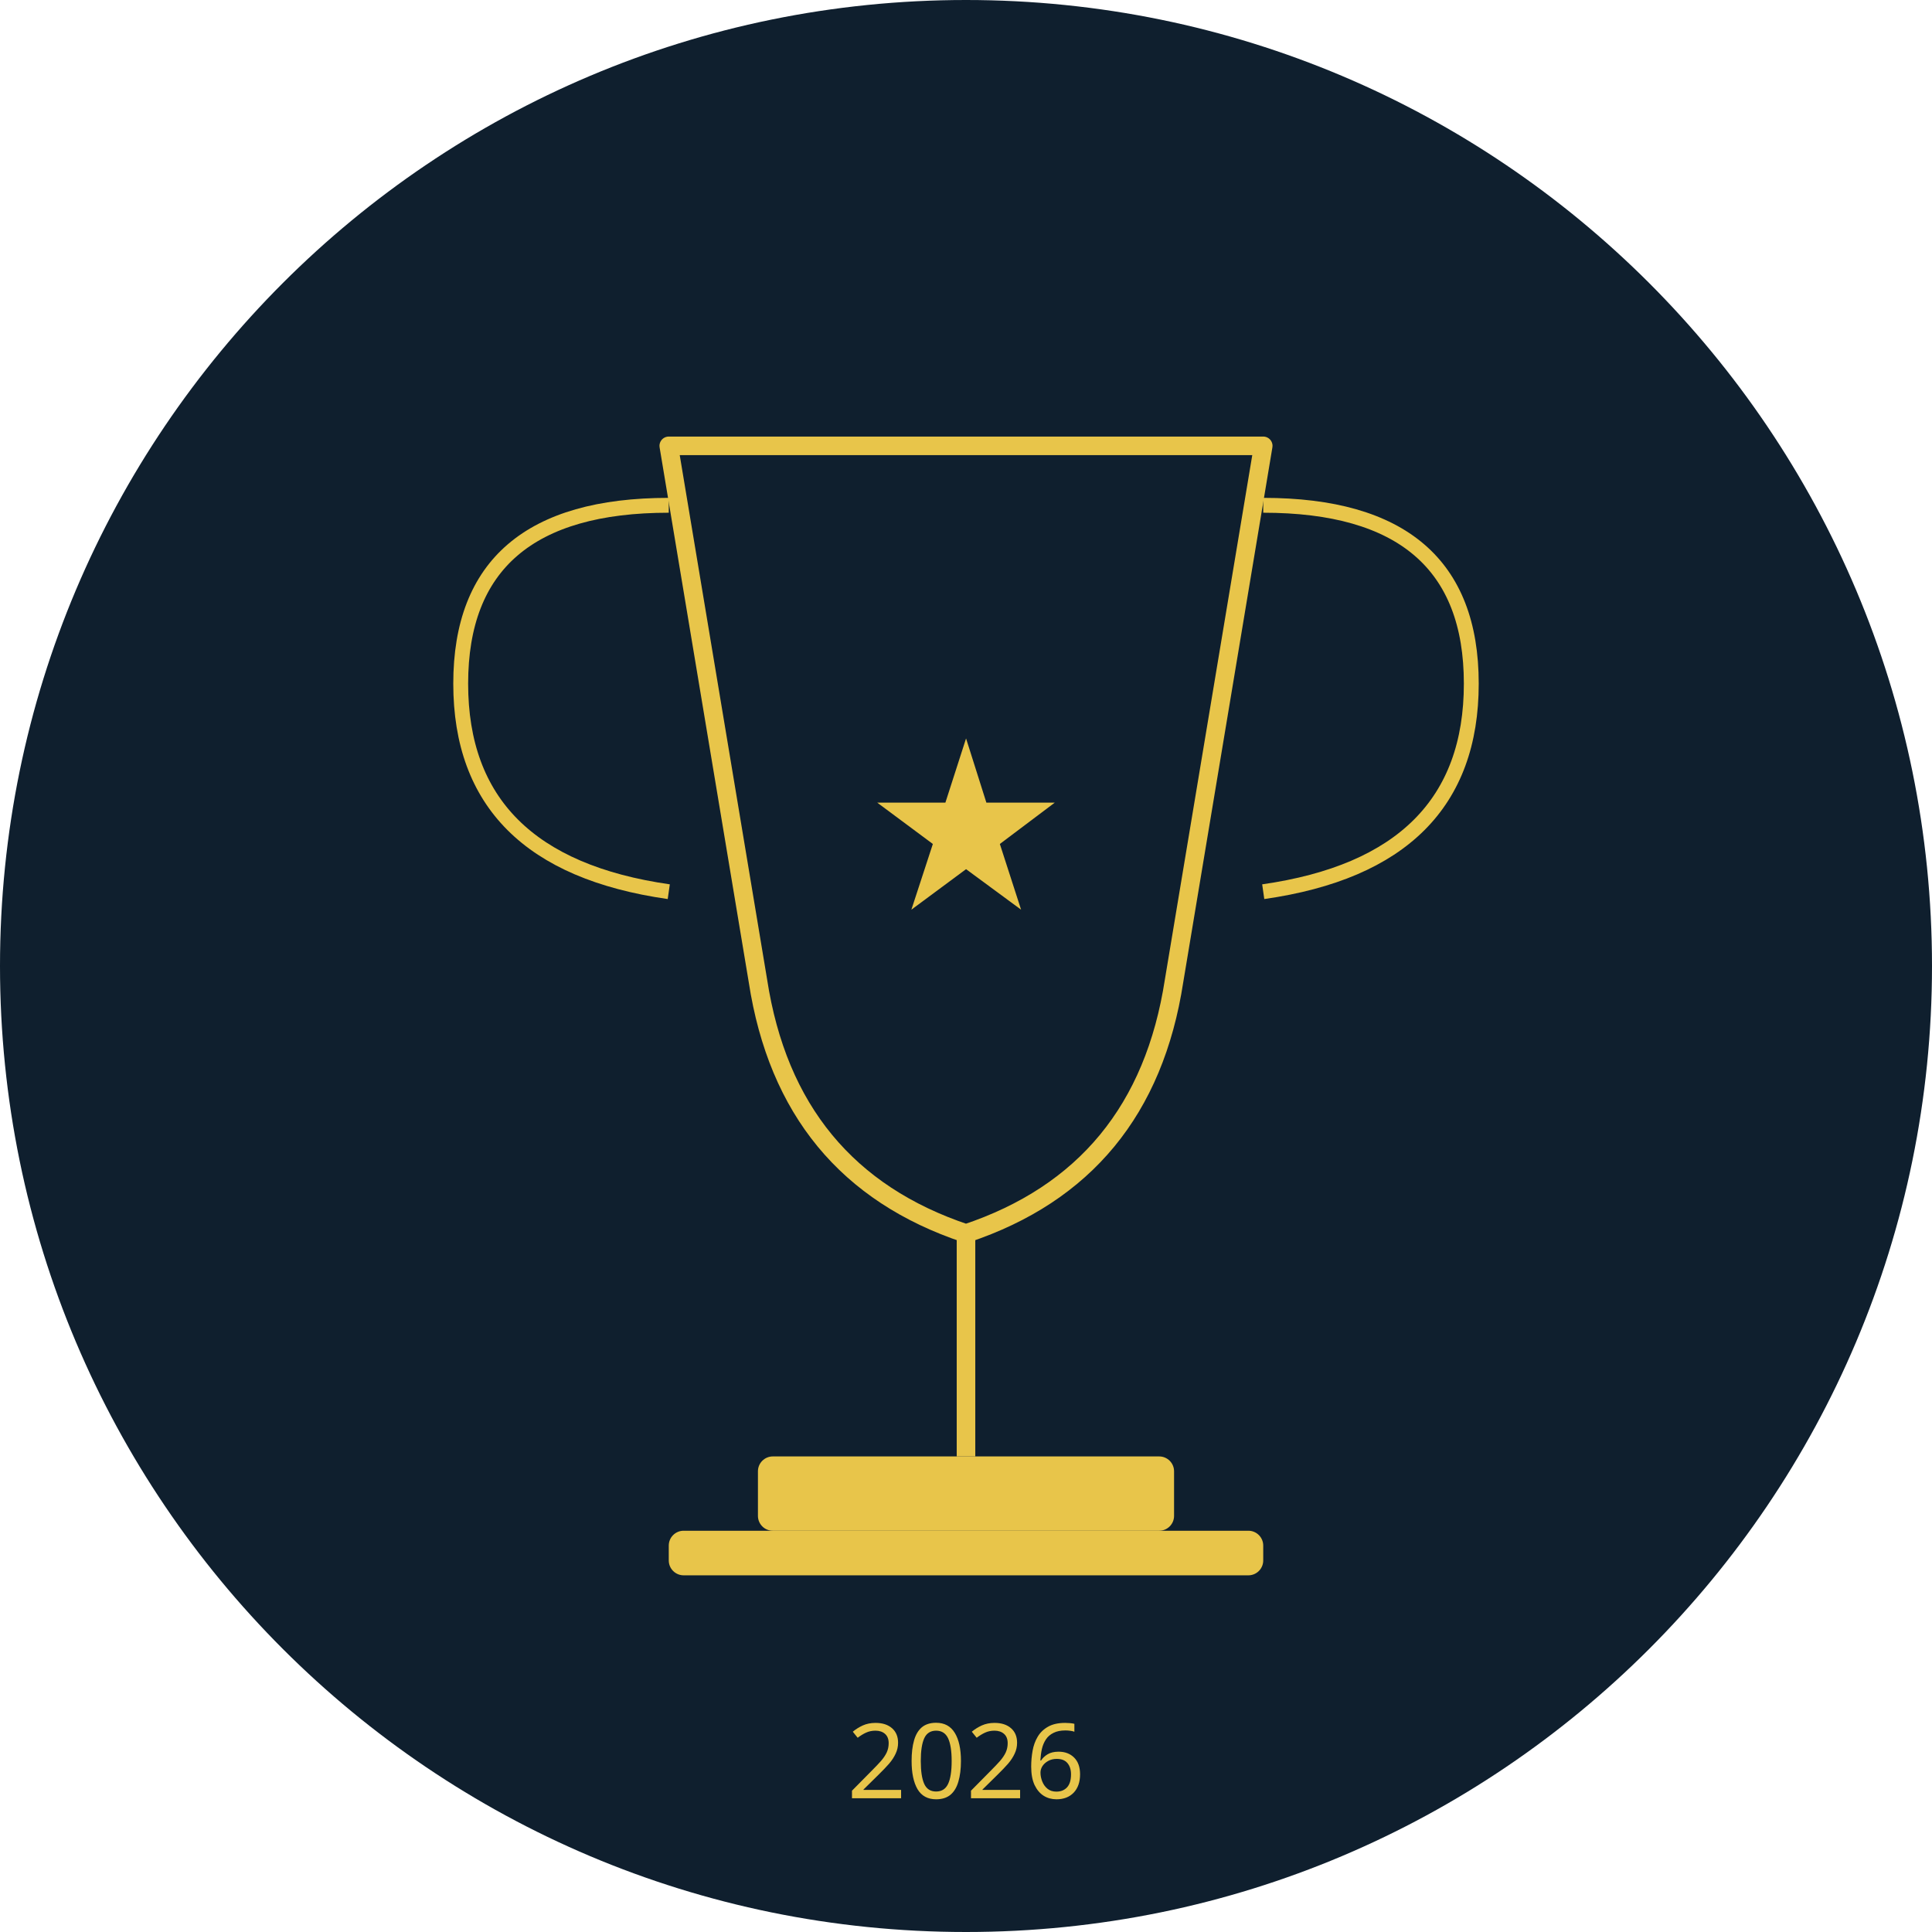
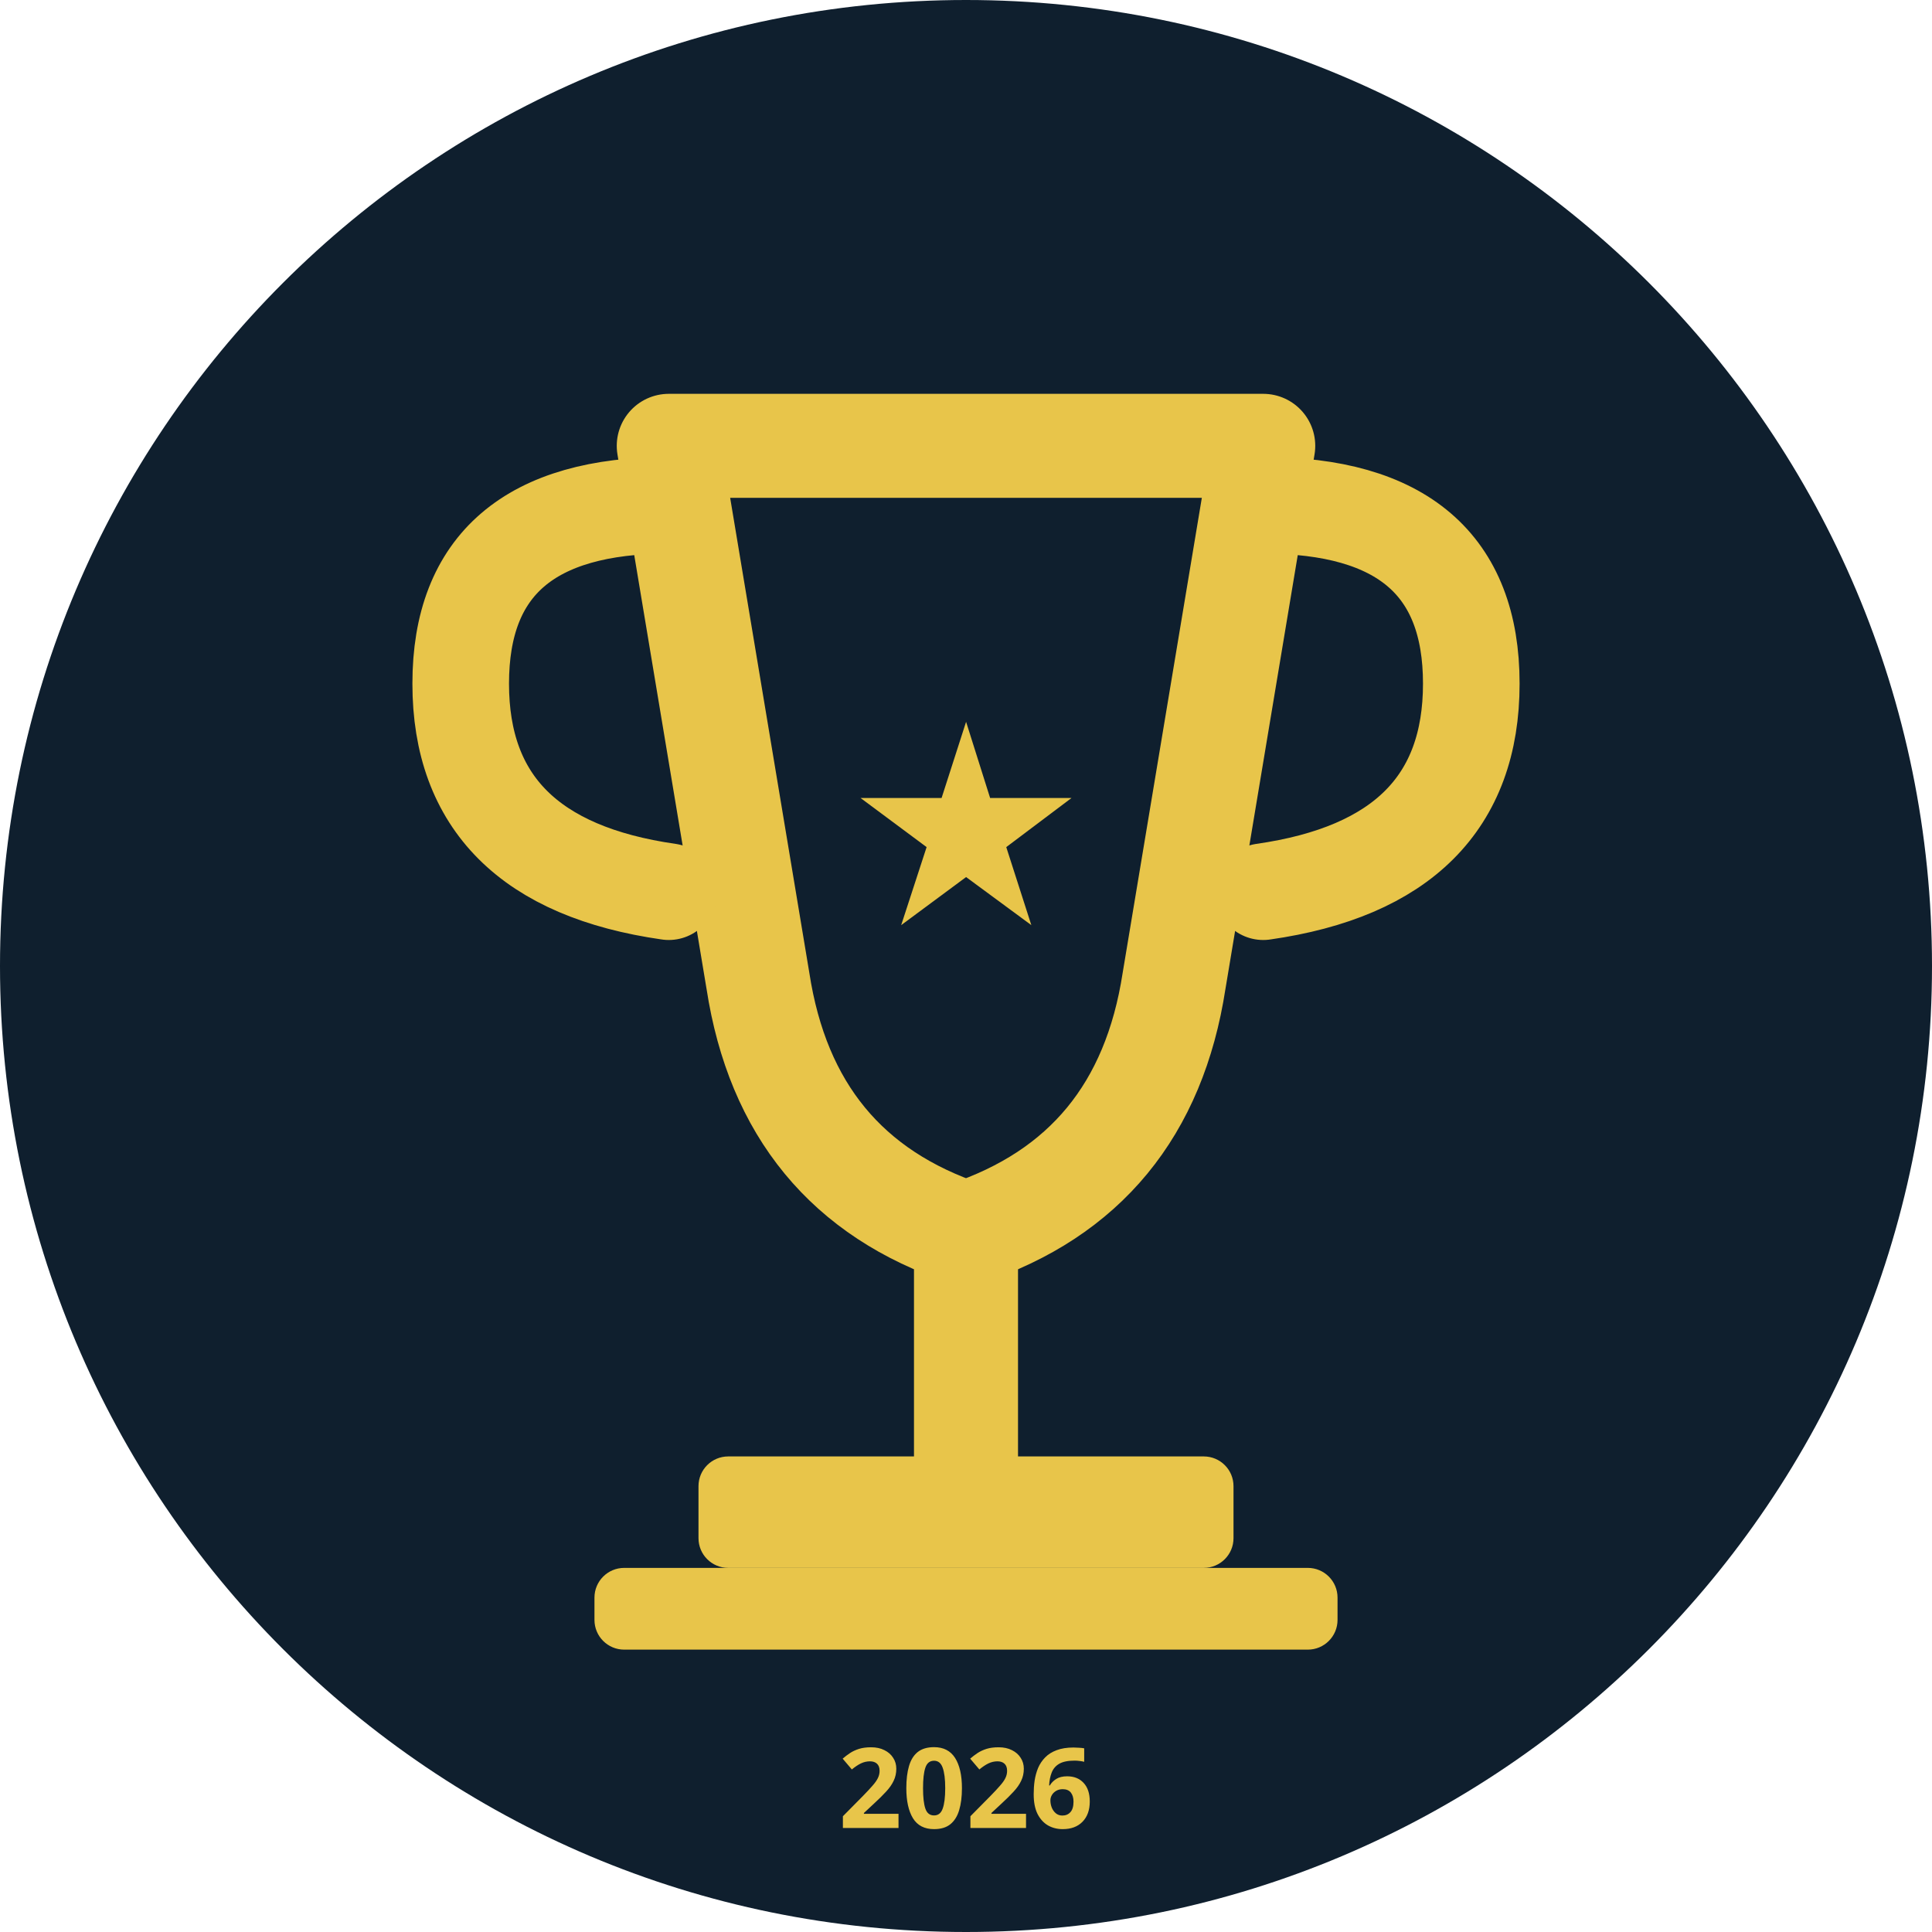
<svg xmlns="http://www.w3.org/2000/svg" width="260" height="260" viewBox="0 0 260 260" role="img">
  <circle cx="130" cy="130" r="130" fill="#0f1f2e" />
-   <path d="M90,60 L170,60 L158,132 Q154,158 130,166 Q106,158 102,132 Z" fill="none" stroke="#e8c54a" stroke-width="2.5" stroke-linejoin="round" />
-   <path d="M90,68 Q62,68 62,92 Q62,116 90,120" fill="none" stroke="#e8c54a" stroke-width="2" />
-   <path d="M170,68 Q198,68 198,92 Q198,116 170,120" fill="none" stroke="#e8c54a" stroke-width="2" />
-   <line x1="130" y1="166" x2="130" y2="196" stroke="#e8c54a" stroke-width="2.5" />
-   <rect x="102" y="196" width="56" height="10" rx="2" fill="#e8c54a" />
-   <rect x="90" y="206" width="80" height="6" rx="2" fill="#e8c54a" />
-   <text x="130" y="122" text-anchor="middle" font-size="32" fill="#e8c54a" font-family="serif">★</text>
-   <text x="130" y="242" text-anchor="middle" font-size="14" font-weight="500" fill="#e8c54a" font-family="sans-serif">2026</text>
+   <path d="M90,60 L170,60 L158,132 Q154,158 130,166 Q106,158 102,132 Z" fill="none" stroke="#e8c54a" stroke-width="14" stroke-linejoin="round" stroke-linecap="round" />
+   <path d="M90,68 Q62,68 62,92 Q62,116 90,120" fill="none" stroke="#e8c54a" stroke-width="13" stroke-linecap="round" />
+   <path d="M170,68 Q198,68 198,92 Q198,116 170,120" fill="none" stroke="#e8c54a" stroke-width="13" stroke-linecap="round" />
+   <line x1="130" y1="166" x2="130" y2="196" stroke="#e8c54a" stroke-width="14" stroke-linecap="round" />
+   <rect x="94" y="196" width="72" height="15" rx="4" fill="#e8c54a" />
+   <rect x="80" y="211" width="100" height="11" rx="4" fill="#e8c54a" />
+   <text x="130" y="124" text-anchor="middle" font-size="38" fill="#e8c54a" font-family="serif">★</text>
+   <text x="130" y="246" text-anchor="middle" font-size="15" font-weight="700" fill="#e8c54a" font-family="sans-serif">2026</text>
</svg>
